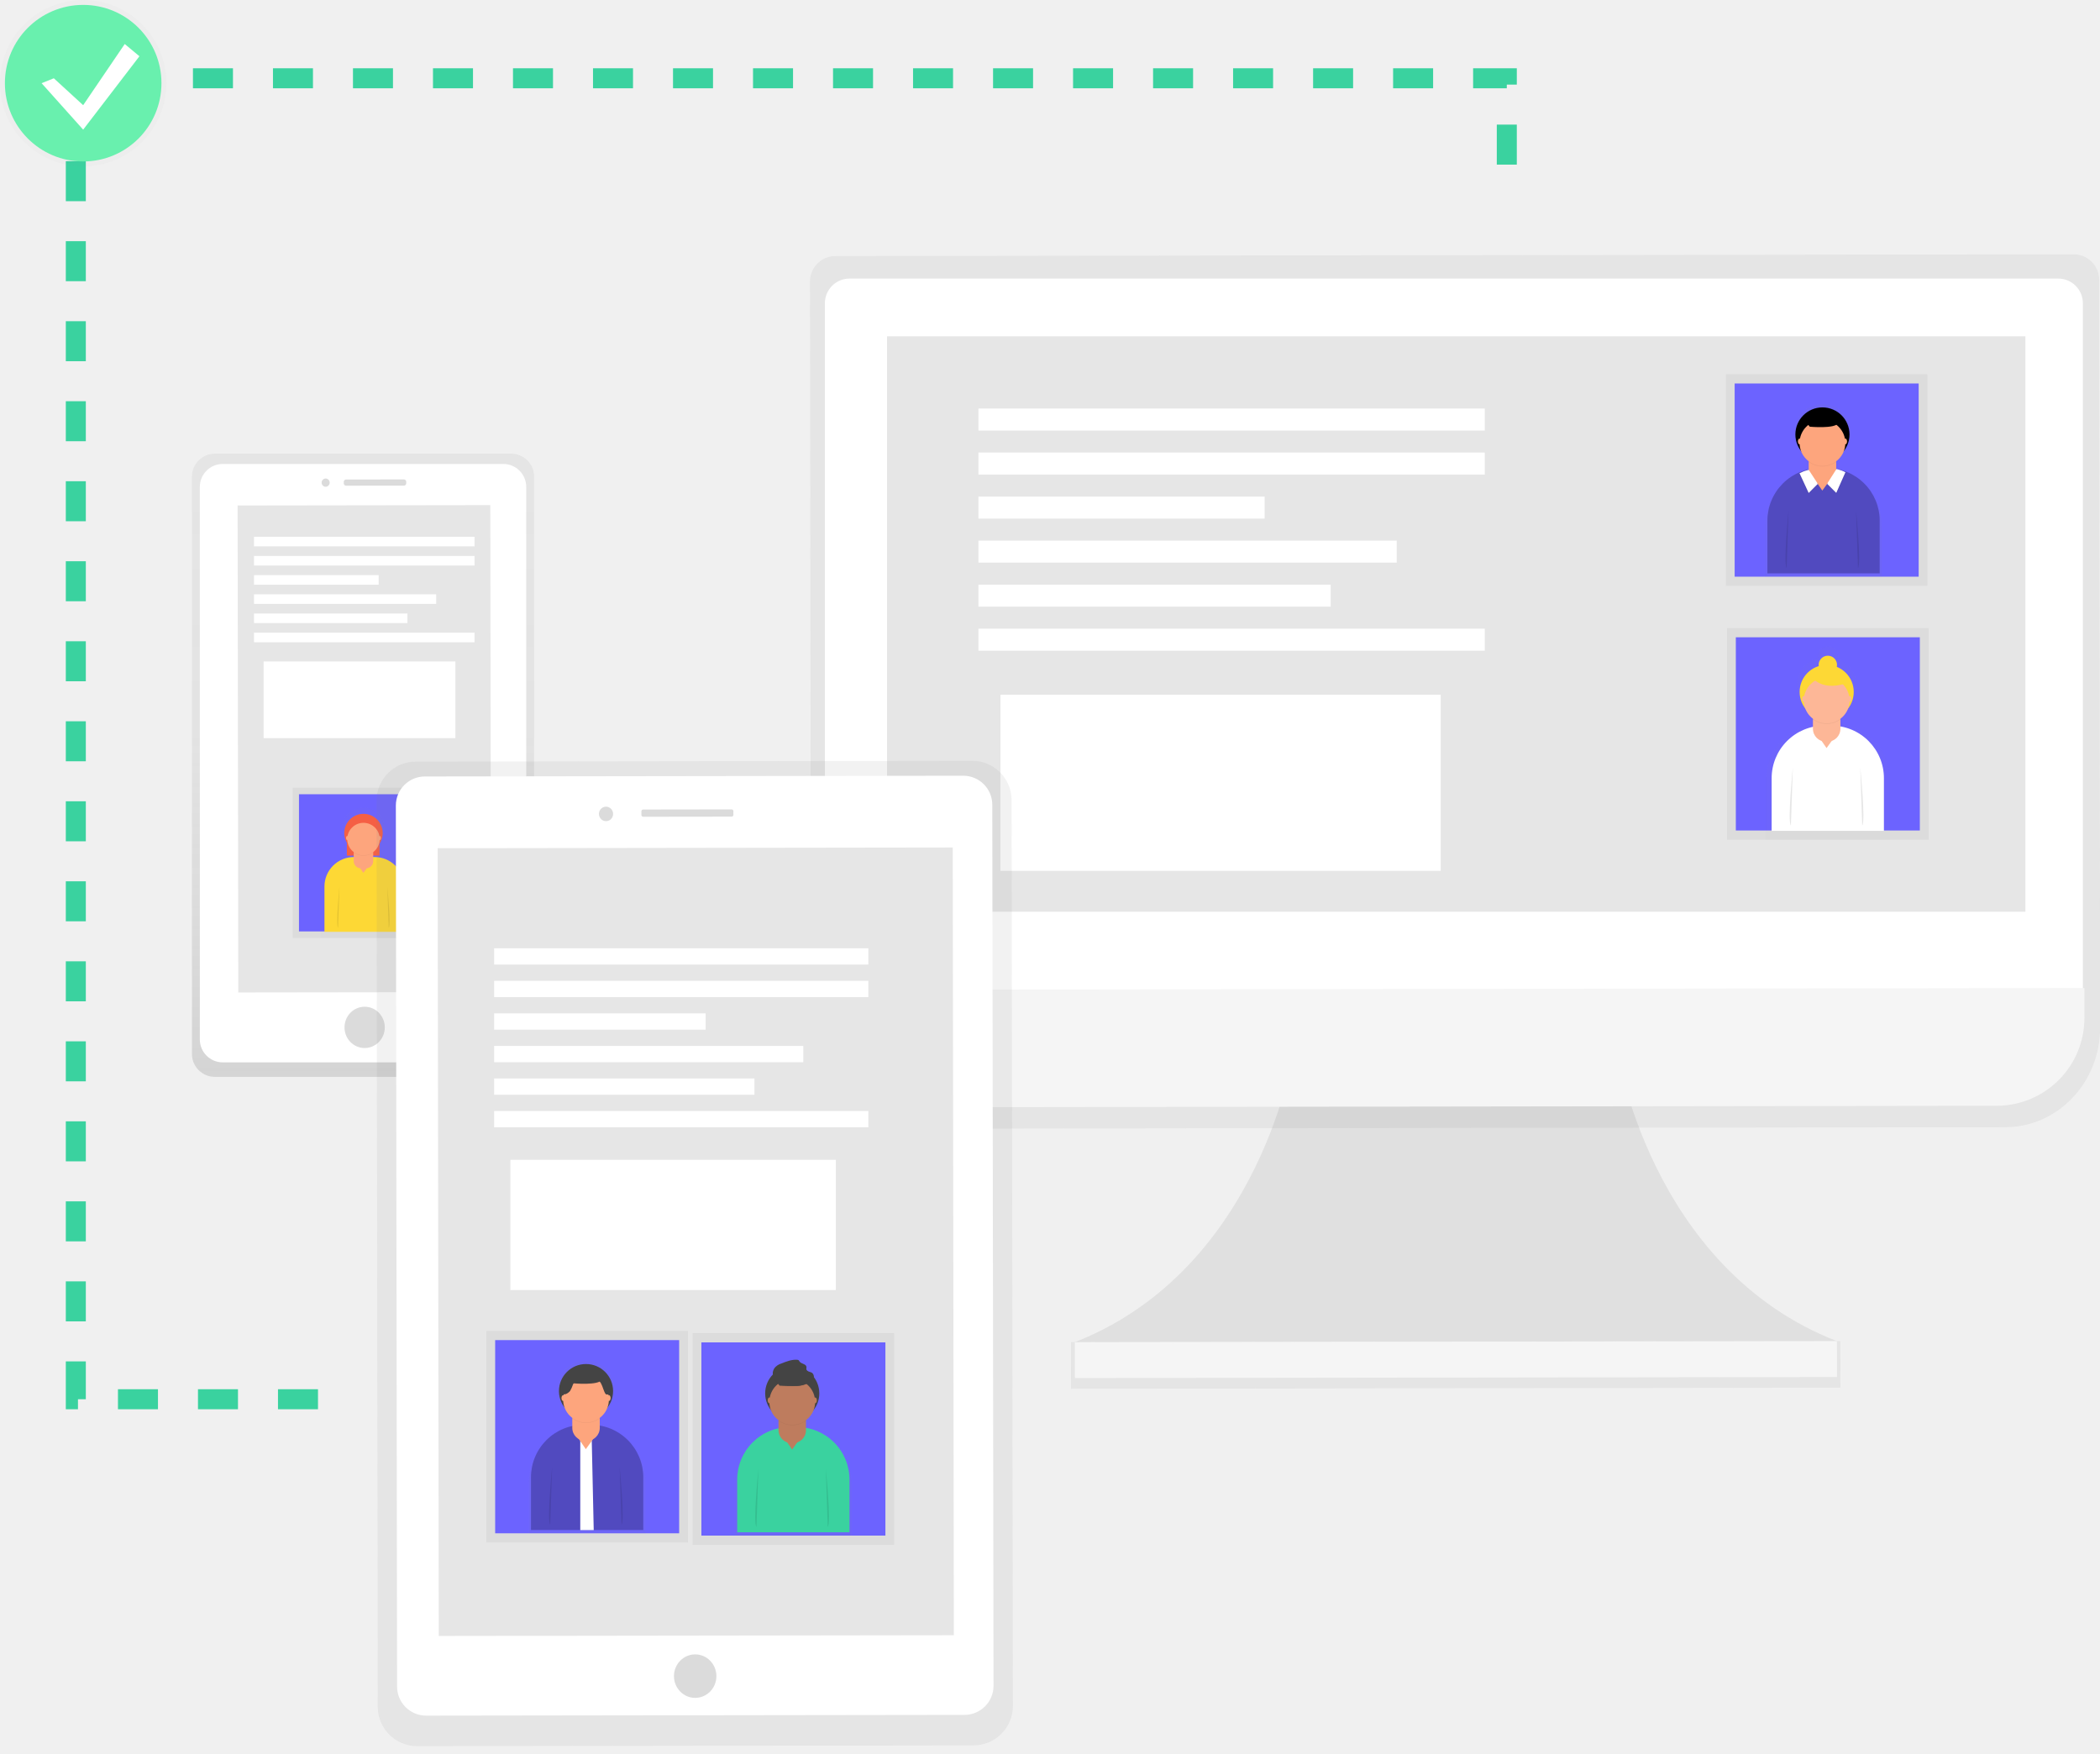
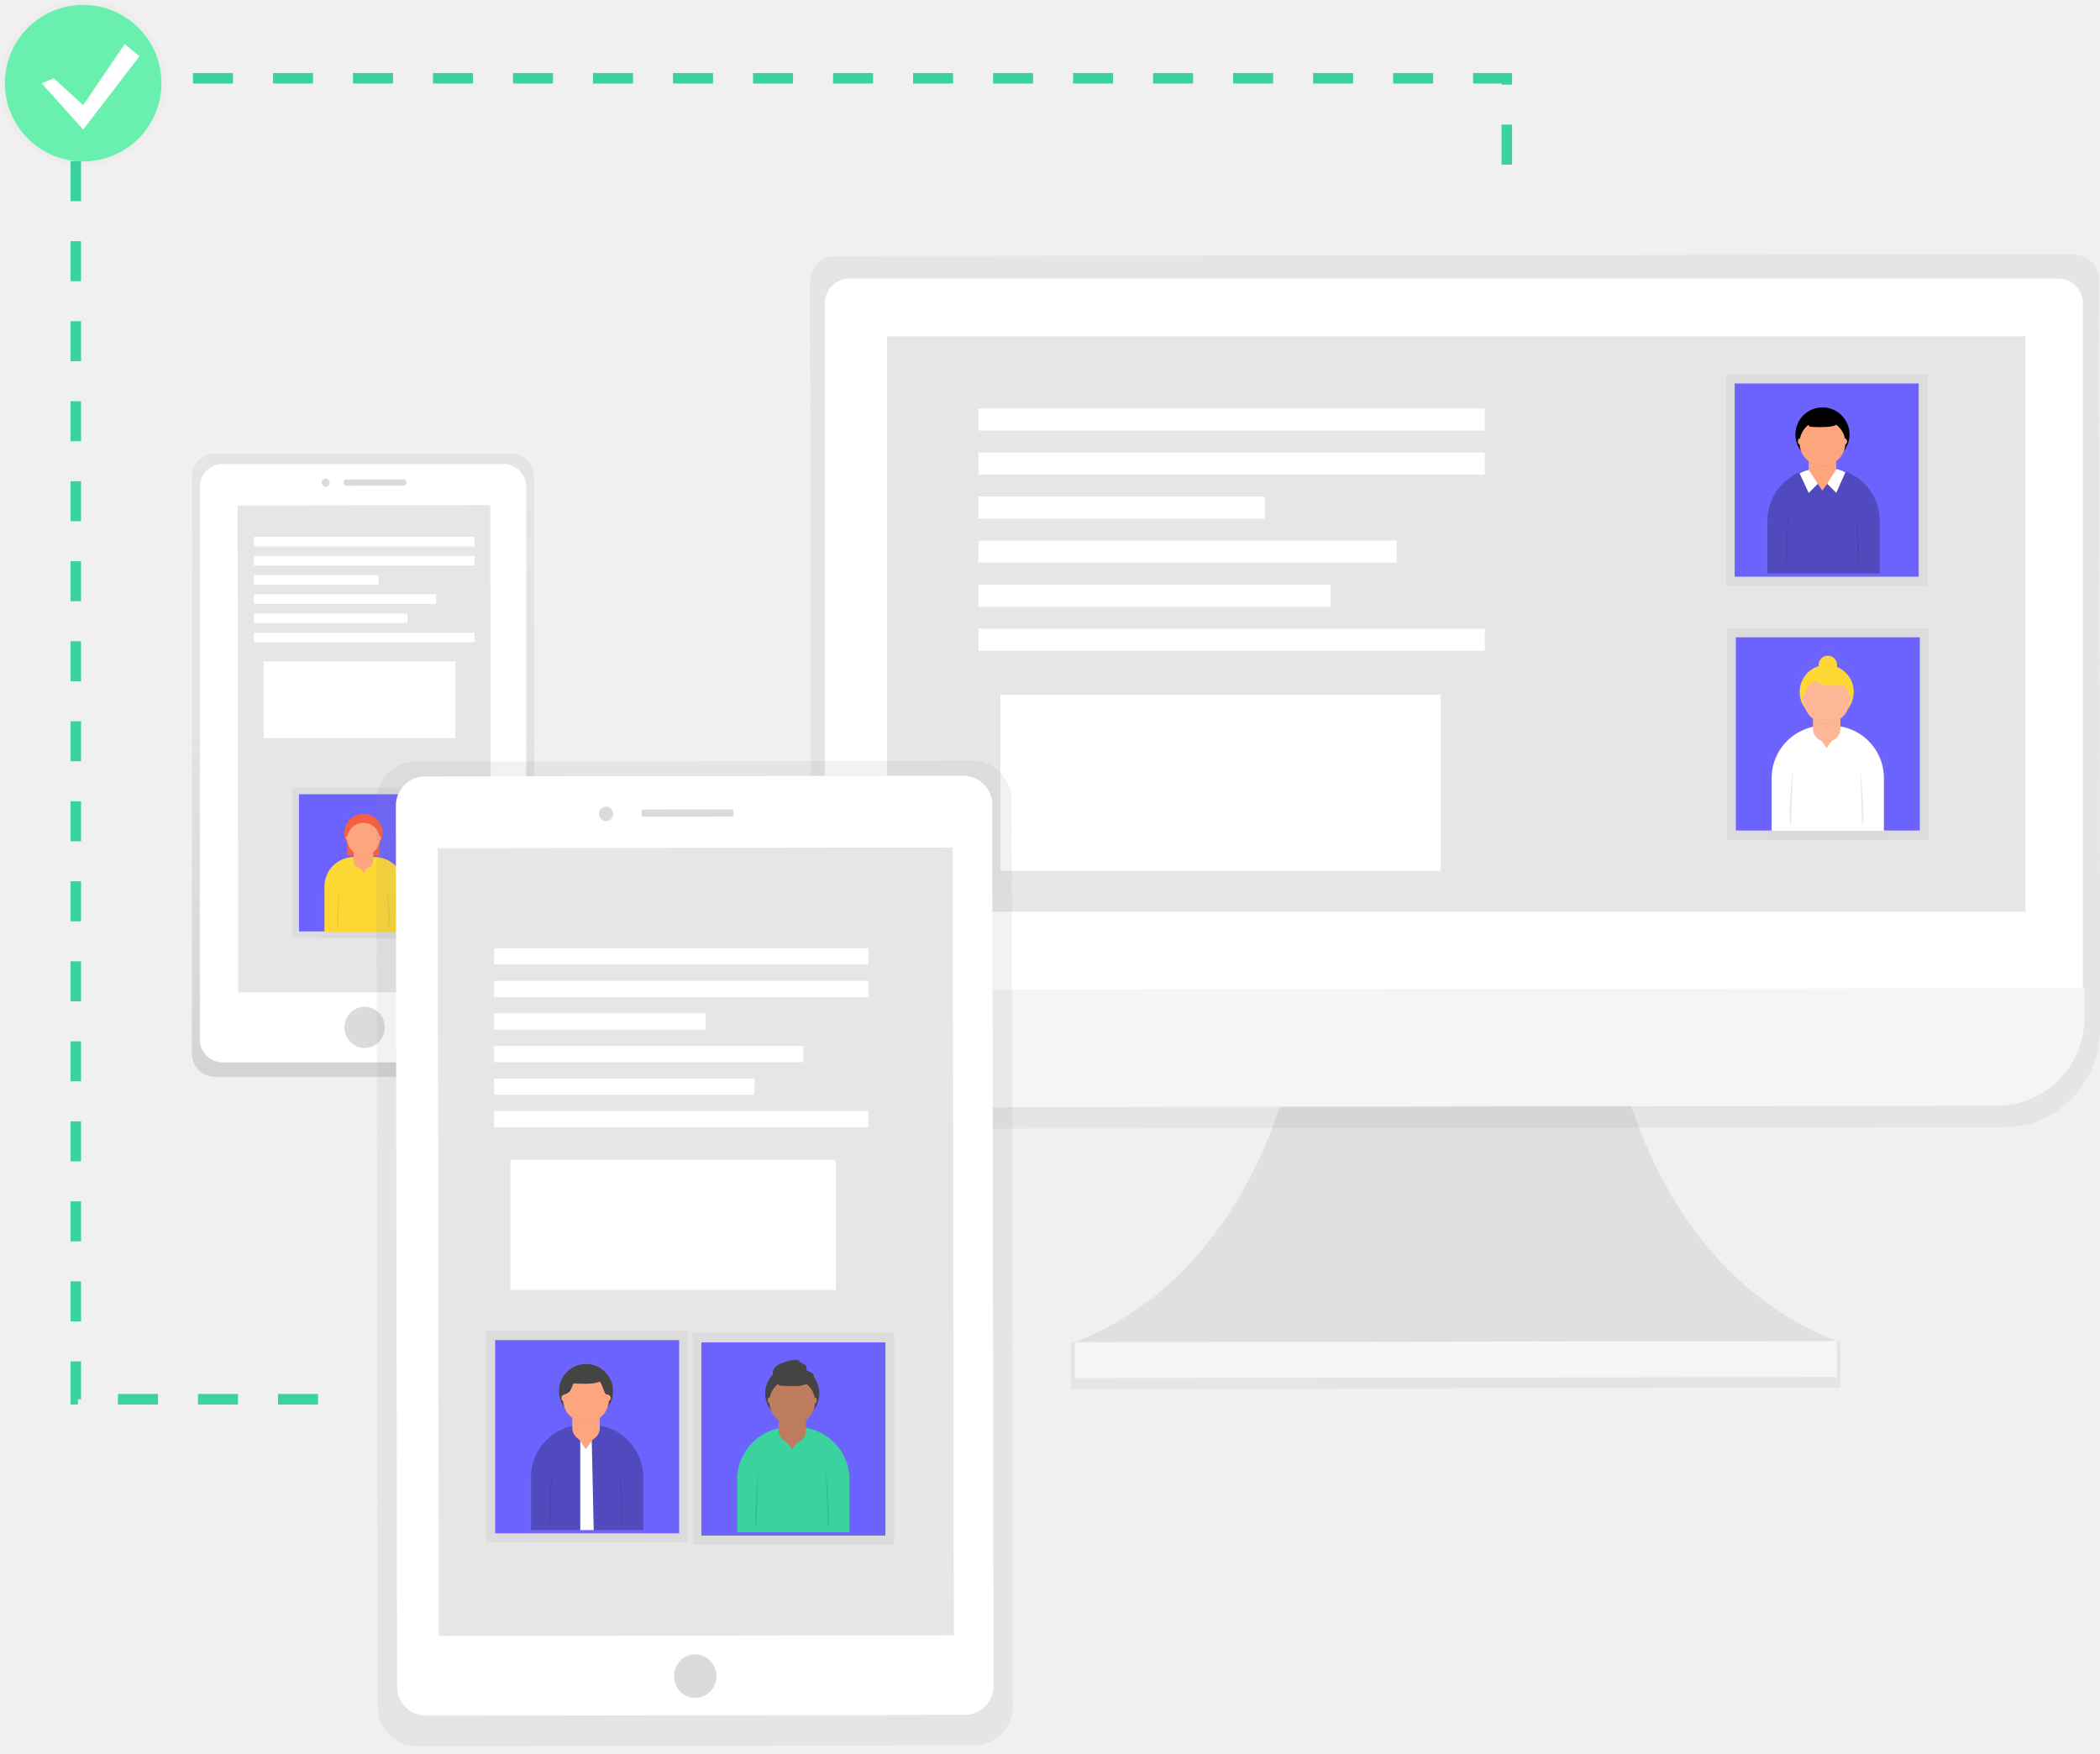
<svg xmlns="http://www.w3.org/2000/svg" width="200" height="167" viewBox="0 0 200 167" fill="none">
  <g clip-path="url(#clip0_1_354)">
    <path d="M48.684 43.209H20.463C19.258 43.209 18.281 44.186 18.281 45.391V100.371C18.281 101.576 19.258 102.553 20.463 102.553H48.684C49.889 102.553 50.866 101.576 50.866 100.371V45.391C50.866 44.186 49.889 43.209 48.684 43.209Z" fill="url(#paint0_linear_1_354)" />
    <path d="M47.934 44.185H21.214C20.009 44.185 19.032 45.162 19.032 46.367V98.992C19.032 100.197 20.009 101.174 21.214 101.174H47.934C49.139 101.174 50.116 100.197 50.116 98.992V46.367C50.116 45.162 49.139 44.185 47.934 44.185Z" fill="white" />
    <path d="M46.695 48.106L22.629 48.14L22.694 94.517L46.76 94.484L46.695 48.106Z" fill="#E6E6E6" />
    <path d="M34.732 99.808C35.791 99.806 36.649 98.925 36.647 97.839C36.646 96.753 35.785 95.874 34.726 95.875C33.667 95.877 32.809 96.758 32.811 97.844C32.812 98.93 33.672 99.809 34.732 99.808Z" fill="#DBDBDB" />
    <path d="M31.015 46.356C31.227 46.356 31.399 46.18 31.399 45.963C31.398 45.746 31.226 45.571 31.014 45.571C30.802 45.571 30.63 45.747 30.631 45.964C30.631 46.181 30.803 46.357 31.015 46.356Z" fill="#DBDBDB" />
    <path d="M38.471 45.658L32.958 45.666C32.838 45.666 32.74 45.764 32.74 45.885L32.741 46.038C32.741 46.158 32.839 46.256 32.959 46.255L38.472 46.248C38.592 46.248 38.69 46.15 38.69 46.029L38.689 45.876C38.689 45.756 38.591 45.658 38.471 45.658Z" fill="#DBDBDB" />
    <path d="M41.507 75.017H27.881V89.324H41.507V75.017Z" fill="url(#paint1_linear_1_354)" />
    <path d="M40.915 75.639H28.474V88.702H40.915V75.639Z" fill="#6C63FF" />
    <g opacity="0.5">
      <path opacity="0.5" d="M35.636 81.56V81.314H36.291V80.05C36.489 79.749 36.604 79.4 36.622 79.04C36.64 78.68 36.562 78.322 36.396 78.002C36.229 77.683 35.98 77.413 35.674 77.222C35.368 77.031 35.017 76.925 34.657 76.915C34.297 76.905 33.94 76.992 33.624 77.166C33.309 77.34 33.045 77.596 32.862 77.906C32.678 78.216 32.58 78.569 32.579 78.93C32.578 79.29 32.672 79.645 32.854 79.956V81.314H33.576V81.604C32.692 81.848 31.911 82.375 31.355 83.105C30.799 83.835 30.498 84.728 30.497 85.645V89.325H38.897V85.645C38.896 84.696 38.574 83.775 37.981 83.032C37.389 82.29 36.562 81.771 35.636 81.56Z" fill="url(#paint2_linear_1_354)" />
    </g>
    <path d="M36.145 78.998H33.035V81.486H36.145V78.998Z" fill="#F55F44" />
    <path d="M33.707 81.617H35.671C36.416 81.617 37.13 81.912 37.656 82.439C38.182 82.965 38.478 83.679 38.478 84.423V88.74H30.901V84.419C30.902 83.675 31.198 82.962 31.724 82.437C32.251 81.912 32.964 81.617 33.707 81.617Z" fill="#FDD835" />
    <path d="M34.857 80.373H34.375C33.995 80.373 33.687 80.681 33.687 81.06V82.007C33.687 82.387 33.995 82.695 34.375 82.695H34.857C35.237 82.695 35.544 82.387 35.544 82.007V81.06C35.544 80.681 35.237 80.373 34.857 80.373Z" fill="#FDA57D" />
    <path d="M34.261 82.624L34.608 83.131L34.973 82.624H34.261Z" fill="#FDA57D" />
    <path opacity="0.1" d="M32.328 84.453C32.328 84.453 31.959 88.124 32.197 88.362L32.328 84.453Z" fill="black" />
    <path opacity="0.1" d="M36.889 84.453C36.889 84.453 37.258 88.124 37.02 88.362L36.889 84.453Z" fill="black" />
    <path opacity="0.05" d="M34.617 81.501C34.947 81.501 35.268 81.395 35.534 81.199C35.499 80.981 35.388 80.783 35.22 80.639C35.052 80.495 34.838 80.416 34.617 80.416C34.396 80.416 34.182 80.495 34.015 80.639C33.847 80.783 33.735 80.981 33.701 81.199C33.966 81.395 34.287 81.501 34.617 81.501Z" fill="black" />
    <path d="M34.617 81.167C35.628 81.167 36.448 80.347 36.448 79.336C36.448 78.325 35.628 77.505 34.617 77.505C33.606 77.505 32.786 78.325 32.786 79.336C32.786 80.347 33.606 81.167 34.617 81.167Z" fill="#F55F44" />
    <path d="M34.617 81.455C35.472 81.455 36.164 80.763 36.164 79.908C36.164 79.053 35.472 78.361 34.617 78.361C33.763 78.361 33.07 79.053 33.07 79.908C33.07 80.763 33.763 81.455 34.617 81.455Z" fill="#FDA57D" />
    <path d="M33.066 80.004C33.126 80.004 33.175 79.916 33.175 79.808C33.175 79.699 33.126 79.612 33.066 79.612C33.005 79.612 32.957 79.699 32.957 79.808C32.957 79.916 33.005 80.004 33.066 80.004Z" fill="#FDA57D" />
    <path d="M36.171 80.004C36.231 80.004 36.28 79.916 36.28 79.808C36.28 79.699 36.231 79.612 36.171 79.612C36.111 79.612 36.062 79.699 36.062 79.808C36.062 79.916 36.111 80.004 36.171 80.004Z" fill="#FDA57D" />
    <path d="M45.194 51.121H24.192V52.033H45.194V51.121Z" fill="white" />
    <path d="M45.194 52.946H24.192V53.858H45.194V52.946Z" fill="white" />
    <path d="M36.064 54.772H24.192V55.684H36.064V54.772Z" fill="white" />
    <path d="M41.541 56.599H24.192V57.511H41.541V56.599Z" fill="white" />
    <path d="M38.803 58.425H24.192V59.338H38.803V58.425Z" fill="white" />
    <path d="M45.194 60.252H24.192V61.164H45.194V60.252Z" fill="white" />
    <path d="M43.37 62.991H25.107V70.295H43.37V62.991Z" fill="white" />
    <path d="M153.952 99.758C153.952 99.758 157.007 120.749 174.943 127.721L138.652 127.772L102.361 127.822C120.269 120.799 123.278 99.799 123.278 99.799L153.952 99.758Z" fill="#E0E0E0" />
    <path d="M175.267 127.717L102 127.819L102.006 132.254L175.273 132.151L175.267 127.717Z" fill="url(#paint3_linear_1_354)" />
    <path d="M174.948 127.717L102.366 127.818L102.371 131.24L174.953 131.139L174.948 127.717Z" fill="#F5F5F5" />
    <path d="M197.547 24.223L79.508 24.387C78.866 24.402 78.257 24.672 77.813 25.137C77.37 25.602 77.13 26.224 77.145 26.866L77.237 95.734V98.027C77.237 103.265 81.302 107.496 86.304 107.49L190.968 107.346C195.967 107.346 200.015 103.092 200.009 97.859V95.568L199.917 26.7C199.924 26.382 199.869 26.065 199.753 25.768C199.638 25.471 199.466 25.2 199.245 24.97C199.025 24.74 198.762 24.556 198.471 24.428C198.179 24.299 197.865 24.23 197.547 24.223Z" fill="url(#paint4_linear_1_354)" />
    <path d="M80.909 26.53H196.022C196.644 26.53 197.241 26.777 197.681 27.217C198.12 27.657 198.368 28.253 198.368 28.876V94.413H78.561V28.876C78.561 28.567 78.622 28.262 78.74 27.977C78.858 27.693 79.031 27.434 79.249 27.216C79.467 26.998 79.726 26.826 80.011 26.708C80.296 26.59 80.601 26.529 80.909 26.53Z" fill="white" />
    <path d="M190.165 105.307L87.083 105.449C85.985 105.45 84.897 105.235 83.882 104.816C82.867 104.397 81.944 103.783 81.167 103.007C80.389 102.232 79.772 101.311 79.351 100.297C78.929 99.283 78.711 98.195 78.71 97.097V94.26L198.516 94.094V96.931C198.518 98.03 198.303 99.118 197.884 100.133C197.465 101.148 196.851 102.071 196.075 102.849C195.3 103.627 194.379 104.244 193.364 104.666C192.35 105.088 191.263 105.306 190.165 105.307Z" fill="#F5F5F5" />
    <path d="M192.897 32.029H84.48V86.83H192.897V32.029Z" fill="#E6E6E6" />
    <path d="M183.563 35.643H164.372V55.794H183.563V35.643Z" fill="url(#paint5_linear_1_354)" />
    <path d="M182.73 36.52H165.206V54.919H182.73V36.52Z" fill="#6C63FF" />
    <g opacity="0.5">
      <path opacity="0.5" d="M175.166 44.702L174.948 44.623L174.935 44.643H174.921V44.049C174.921 43.976 174.916 43.903 174.904 43.831C175.257 43.571 175.528 43.214 175.683 42.803C175.989 42.407 176.177 41.933 176.227 41.435C176.277 40.937 176.187 40.435 175.966 39.986C175.745 39.537 175.403 39.159 174.978 38.894C174.554 38.63 174.063 38.49 173.563 38.49C173.063 38.49 172.572 38.63 172.148 38.894C171.723 39.159 171.381 39.537 171.16 39.986C170.939 40.435 170.849 40.937 170.899 41.435C170.949 41.933 171.137 42.407 171.443 42.803C171.598 43.214 171.868 43.571 172.222 43.831C172.21 43.903 172.204 43.976 172.204 44.049V44.704C171.033 45.027 170.001 45.725 169.265 46.692C168.529 47.658 168.13 48.84 168.13 50.055V54.923H179.216V50.048C179.216 48.837 178.821 47.659 178.09 46.694C177.358 45.729 176.332 45.029 175.166 44.702Z" fill="url(#paint6_linear_1_354)" />
    </g>
    <path d="M173.337 44.582H174.014C175.341 44.582 176.614 45.109 177.552 46.047C178.491 46.986 179.018 48.258 179.018 49.586V54.605H168.325V49.586C168.325 48.928 168.454 48.276 168.706 47.669C168.958 47.061 169.328 46.509 169.793 46.044C170.259 45.579 170.812 45.211 171.42 44.96C172.028 44.709 172.679 44.581 173.337 44.582Z" fill="#514ABF" />
    <path d="M173.649 42.838H173.485C172.808 42.838 172.259 43.387 172.259 44.064V44.883C172.259 45.56 172.808 46.109 173.485 46.109H173.649C174.326 46.109 174.876 45.56 174.876 44.883V44.064C174.876 43.387 174.326 42.838 173.649 42.838Z" fill="#FDA57D" />
    <path opacity="0.05" d="M171.351 45.16L172.228 47.041L173.099 46.17L172.228 44.833L171.351 45.16Z" fill="black" />
    <path d="M171.382 45.068L172.255 46.949L173.127 46.076L172.255 44.74L171.853 44.863C171.814 44.875 171.775 44.889 171.737 44.906L171.382 45.068Z" fill="white" />
    <path opacity="0.05" d="M175.785 45.068L174.906 47.041L174.033 46.17L174.93 44.763L175.785 45.068Z" fill="black" />
    <path d="M175.755 44.977L174.882 46.941L174.009 46.068L174.906 44.66L175.07 44.708C175.247 44.759 175.422 44.821 175.591 44.894L175.755 44.977Z" fill="white" />
    <path d="M173.064 46.009L173.553 46.72L174.068 46.009H173.064Z" fill="#FDA57D" />
    <path opacity="0.1" d="M170.341 48.586C170.341 48.586 169.822 53.756 170.158 54.092L170.341 48.586Z" fill="black" />
    <path opacity="0.1" d="M176.766 48.586C176.766 48.586 177.285 53.756 176.949 54.092L176.766 48.586Z" fill="black" />
    <path opacity="0.05" d="M173.566 44.425C174.031 44.425 174.484 44.276 174.858 44.001C174.809 43.694 174.652 43.414 174.415 43.212C174.178 43.011 173.877 42.9 173.566 42.899C173.255 42.9 172.954 43.011 172.717 43.212C172.481 43.414 172.324 43.694 172.274 44.001C172.649 44.276 173.102 44.425 173.566 44.425Z" fill="black" />
    <path d="M173.566 43.953C174.99 43.953 176.144 42.799 176.144 41.376C176.144 39.952 174.99 38.798 173.566 38.798C172.143 38.798 170.989 39.952 170.989 41.376C170.989 42.799 172.143 43.953 173.566 43.953Z" fill="black" />
    <path d="M173.566 44.363C174.77 44.363 175.747 43.387 175.747 42.183C175.747 40.979 174.77 40.003 173.566 40.003C172.362 40.003 171.386 40.979 171.386 42.183C171.386 43.387 172.362 44.363 173.566 44.363Z" fill="#FDA57D" />
    <path opacity="0.05" d="M171.81 40.022L172.359 40.694C172.359 40.694 174.775 40.913 175.05 40.358C175.325 39.804 173.459 39.409 173.459 39.409L171.81 40.022Z" fill="black" />
    <path d="M171.809 39.962L172.359 40.634C172.359 40.634 174.775 40.852 175.05 40.298C175.325 39.743 173.459 39.348 173.459 39.348L171.809 39.962Z" fill="black" />
    <path d="M171.382 42.316C171.466 42.316 171.535 42.193 171.535 42.041C171.535 41.889 171.466 41.766 171.382 41.766C171.298 41.766 171.229 41.889 171.229 42.041C171.229 42.193 171.298 42.316 171.382 42.316Z" fill="#FDA57D" />
    <path d="M175.755 42.316C175.839 42.316 175.908 42.193 175.908 42.041C175.908 41.889 175.839 41.766 175.755 41.766C175.671 41.766 175.602 41.889 175.602 42.041C175.602 42.193 175.671 42.316 175.755 42.316Z" fill="#FDA57D" />
    <path d="M183.674 59.816H164.483V79.967H183.674V59.816Z" fill="url(#paint7_linear_1_354)" />
    <path d="M182.841 60.691H165.317V79.09H182.841V60.691Z" fill="#6C63FF" />
    <g opacity="0.5">
      <path opacity="0.5" d="M175.404 68.982V68.305C175.404 68.272 175.404 68.237 175.404 68.205C175.775 67.927 176.058 67.548 176.22 67.114C176.488 66.766 176.673 66.36 176.758 65.929C176.844 65.498 176.828 65.053 176.713 64.628C176.598 64.204 176.386 63.812 176.094 63.484C175.802 63.155 175.438 62.898 175.031 62.734C175.062 62.595 175.062 62.452 175.032 62.313C175.001 62.175 174.941 62.044 174.855 61.932C174.769 61.819 174.659 61.727 174.533 61.661C174.407 61.596 174.268 61.559 174.126 61.553C173.985 61.547 173.843 61.572 173.712 61.627C173.582 61.681 173.464 61.764 173.369 61.869C173.273 61.974 173.202 62.099 173.16 62.234C173.118 62.37 173.106 62.513 173.126 62.653C172.686 62.788 172.285 63.028 171.958 63.352C171.631 63.676 171.388 64.075 171.249 64.513C171.109 64.952 171.079 65.418 171.159 65.871C171.239 66.325 171.428 66.752 171.709 67.116C171.871 67.55 172.154 67.929 172.525 68.207C172.525 68.24 172.525 68.272 172.525 68.307V69.023C171.307 69.257 170.208 69.907 169.417 70.863C168.625 71.819 168.191 73.02 168.189 74.26V80.002H179.995V74.269C179.995 72.983 179.53 71.74 178.687 70.768C177.843 69.797 176.678 69.162 175.404 68.982Z" fill="url(#paint8_linear_1_354)" />
    </g>
    <path d="M173.741 69.103H174.417C175.074 69.103 175.725 69.233 176.332 69.484C176.939 69.736 177.491 70.104 177.956 70.569C178.42 71.034 178.789 71.585 179.04 72.192C179.292 72.799 179.421 73.45 179.421 74.107V79.126H168.728V74.107C168.728 72.78 169.255 71.507 170.194 70.569C171.132 69.63 172.405 69.103 173.732 69.103H173.741Z" fill="white" />
    <path d="M174.051 67.36H173.887C173.21 67.36 172.661 67.909 172.661 68.587V69.405C172.661 70.082 173.21 70.631 173.887 70.631H174.051C174.728 70.631 175.277 70.082 175.277 69.405V68.587C175.277 67.909 174.728 67.36 174.051 67.36Z" fill="#FDB797" />
    <path d="M173.468 70.531L173.957 71.242L174.469 70.531H173.468Z" fill="#FDB797" />
    <path opacity="0.1" d="M170.744 73.106C170.744 73.106 170.225 78.276 170.561 78.612L170.744 73.106Z" fill="black" />
    <path opacity="0.1" d="M177.169 73.106C177.169 73.106 177.689 78.276 177.353 78.612L177.169 73.106Z" fill="black" />
    <path opacity="0.05" d="M173.979 68.946C174.444 68.946 174.896 68.798 175.271 68.523C175.221 68.216 175.064 67.936 174.828 67.734C174.591 67.532 174.29 67.421 173.979 67.421C173.665 67.417 173.36 67.526 173.119 67.728C172.879 67.931 172.719 68.213 172.669 68.523C173.049 68.802 173.508 68.95 173.979 68.946Z" fill="black" />
    <path d="M173.97 68.475C175.393 68.475 176.547 67.321 176.547 65.898C176.547 64.475 175.393 63.321 173.97 63.321C172.546 63.321 171.393 64.475 171.393 65.898C171.393 67.321 172.546 68.475 173.97 68.475Z" fill="#FDD835" />
    <path d="M173.97 68.885C175.174 68.885 176.15 67.909 176.15 66.705C176.15 65.501 175.174 64.525 173.97 64.525C172.766 64.525 171.79 65.501 171.79 66.705C171.79 67.909 172.766 68.885 173.97 68.885Z" fill="#FDB797" />
    <path d="M171.783 66.838C171.868 66.838 171.936 66.715 171.936 66.563C171.936 66.412 171.868 66.288 171.783 66.288C171.699 66.288 171.631 66.412 171.631 66.563C171.631 66.715 171.699 66.838 171.783 66.838Z" fill="#FDB797" />
    <path d="M176.159 66.838C176.243 66.838 176.311 66.715 176.311 66.563C176.311 66.412 176.243 66.288 176.159 66.288C176.074 66.288 176.006 66.412 176.006 66.563C176.006 66.715 176.074 66.838 176.159 66.838Z" fill="#FDB797" />
    <path d="M174.079 64.195C174.563 64.195 174.954 63.804 174.954 63.32C174.954 62.837 174.563 62.445 174.079 62.445C173.596 62.445 173.204 62.837 173.204 63.32C173.204 63.804 173.596 64.195 174.079 64.195Z" fill="#FDD835" />
    <path d="M172.327 64.196C172.327 64.196 173.2 65.942 175.831 65.069L174.959 64.196H172.327Z" fill="#FDD835" />
    <path d="M141.408 38.905H93.185V41.003H141.408V38.905Z" fill="white" />
    <path d="M141.408 43.097H93.185V45.195H141.408V43.097Z" fill="white" />
    <path d="M120.441 47.292H93.185V49.389H120.441V47.292Z" fill="white" />
    <path d="M133.022 51.484H93.185V53.581H133.022V51.484Z" fill="white" />
    <path d="M126.731 55.678H93.185V57.775H126.731V55.678Z" fill="white" />
    <path d="M141.408 59.87H93.185V61.968H141.408V59.87Z" fill="white" />
    <path d="M137.214 66.162H95.282V82.935H137.214V66.162Z" fill="white" />
-     <path d="M30.285 133.255H7.221V7.455H143.505V17.938" stroke="#3AD29F" stroke-width="1.906" stroke-miterlimit="10" stroke-dasharray="3.81 3.81" />
+     <path d="M30.285 133.255H7.221V7.455H143.505V17.938" stroke="#3AD29F" strokeWidth="1.906" stroke-miterlimit="10" stroke-dasharray="3.81 3.81" />
    <g opacity="0.5">
      <path opacity="0.5" d="M7.922 15.843C12.297 15.843 15.843 12.297 15.843 7.922C15.843 3.547 12.297 0 7.922 0C3.547 0 0 3.547 0 7.922C0 12.297 3.547 15.843 7.922 15.843Z" fill="url(#paint9_linear_1_354)" />
    </g>
    <path d="M7.921 15.376C12.038 15.376 15.376 12.038 15.376 7.921C15.376 3.804 12.038 0.467 7.921 0.467C3.804 0.467 0.467 3.804 0.467 7.921C0.467 12.038 3.804 15.376 7.921 15.376Z" fill="#69F0AE" />
    <path d="M5.126 7.455L7.921 10.017L11.88 4.192L13.279 5.357L7.921 12.347L3.961 7.922L5.126 7.455Z" fill="white" />
    <path d="M92.591 72.457L39.601 72.531C37.532 72.534 35.857 74.214 35.86 76.283L35.98 162.548C35.983 164.617 37.663 166.293 39.732 166.29L92.722 166.216C94.791 166.213 96.467 164.533 96.464 162.463L96.343 76.199C96.34 74.129 94.66 72.454 92.591 72.457Z" fill="url(#paint10_linear_1_354)" />
    <path d="M92.33 79.62L40.098 79.693L40.208 158.33L92.44 158.257L92.33 79.62Z" fill="url(#paint11_linear_1_354)" />
    <path d="M91.733 73.875L40.463 73.947C38.935 73.949 37.698 75.189 37.7 76.717L37.817 160.623C37.819 162.151 39.06 163.389 40.588 163.386L91.858 163.315C93.386 163.313 94.624 162.072 94.621 160.544L94.504 76.638C94.502 75.11 93.262 73.873 91.733 73.875Z" fill="white" />
    <path d="M90.737 80.711L41.682 80.78L41.787 155.797L90.842 155.729L90.737 80.711Z" fill="#E6E6E6" />
    <path d="M66.207 161.695C67.323 161.695 68.228 160.767 68.228 159.624C68.228 158.48 67.323 157.553 66.207 157.553C65.091 157.553 64.187 158.48 64.187 159.624C64.187 160.767 65.091 161.695 66.207 161.695Z" fill="#DBDBDB" />
    <path d="M57.718 78.202C58.09 78.201 58.392 77.892 58.391 77.511C58.391 77.13 58.088 76.822 57.716 76.823C57.343 76.823 57.042 77.132 57.042 77.513C57.043 77.894 57.345 78.202 57.718 78.202Z" fill="#DBDBDB" />
    <path d="M69.679 77.081L61.251 77.093C61.16 77.093 61.086 77.167 61.086 77.259L61.086 77.617C61.086 77.708 61.161 77.782 61.252 77.782L69.68 77.771C69.772 77.77 69.846 77.696 69.846 77.605L69.845 77.247C69.845 77.155 69.771 77.081 69.679 77.081Z" fill="#DBDBDB" />
    <path d="M85.156 126.964H65.965V147.115H85.156V126.964Z" fill="url(#paint12_linear_1_354)" />
    <path d="M84.323 127.841H66.799V146.24H84.323V127.841Z" fill="#6C63FF" />
    <g opacity="0.5">
      <path opacity="0.5" d="M77.051 136.025L76.833 135.947L76.82 135.966H76.807V135.373C76.807 135.3 76.801 135.227 76.789 135.154C77.143 134.894 77.413 134.537 77.568 134.127C77.874 133.73 78.062 133.256 78.112 132.759C78.162 132.261 78.072 131.759 77.851 131.31C77.631 130.861 77.288 130.483 76.864 130.218C76.439 129.954 75.949 129.813 75.448 129.813C74.948 129.813 74.457 129.954 74.033 130.218C73.608 130.483 73.266 130.861 73.045 131.31C72.825 131.759 72.734 132.261 72.784 132.759C72.834 133.256 73.023 133.73 73.328 134.127C73.483 134.537 73.754 134.894 74.107 135.154C74.096 135.227 74.09 135.3 74.09 135.373V136.027C72.919 136.351 71.886 137.049 71.15 138.016C70.414 138.982 70.016 140.163 70.016 141.378V146.247H81.112V141.369C81.112 140.157 80.714 138.979 79.981 138.014C79.248 137.049 78.219 136.351 77.051 136.025Z" fill="url(#paint13_linear_1_354)" />
    </g>
    <path d="M75.223 135.902H75.899C77.226 135.902 78.499 136.43 79.438 137.368C80.376 138.306 80.903 139.579 80.903 140.906V145.925H70.21V140.906C70.21 140.248 70.34 139.597 70.592 138.989C70.844 138.382 71.213 137.83 71.679 137.365C72.144 136.9 72.697 136.532 73.305 136.281C73.913 136.03 74.565 135.901 75.223 135.902Z" fill="#3AD29F" />
    <path d="M75.535 134.159H75.371C74.694 134.159 74.144 134.708 74.144 135.386V136.204C74.144 136.881 74.694 137.43 75.371 137.43H75.535C76.212 137.43 76.761 136.881 76.761 136.204V135.386C76.761 134.708 76.212 134.159 75.535 134.159Z" fill="#BE7C5E" />
    <path d="M74.95 137.33L75.439 138.041L75.954 137.33H74.95Z" fill="#BE7C5E" />
    <path opacity="0.1" d="M72.226 139.907C72.226 139.907 71.707 145.077 72.043 145.413L72.226 139.907Z" fill="black" />
    <path opacity="0.1" d="M78.651 139.907C78.651 139.907 79.17 145.077 78.834 145.413L78.651 139.907Z" fill="black" />
    <path opacity="0.05" d="M75.452 135.737C75.916 135.737 76.369 135.588 76.744 135.313C76.694 135.006 76.537 134.726 76.301 134.524C76.064 134.322 75.763 134.211 75.452 134.211C75.141 134.211 74.84 134.322 74.603 134.524C74.366 134.726 74.209 135.006 74.16 135.313C74.534 135.588 74.987 135.737 75.452 135.737Z" fill="black" />
    <path d="M75.451 135.274C76.875 135.274 78.029 134.121 78.029 132.697C78.029 131.274 76.875 130.12 75.451 130.12C74.028 130.12 72.874 131.274 72.874 132.697C72.874 134.121 74.028 135.274 75.451 135.274Z" fill="#444444" />
    <path d="M75.452 135.684C76.656 135.684 77.632 134.708 77.632 133.504C77.632 132.3 76.656 131.324 75.452 131.324C74.248 131.324 73.272 132.3 73.272 133.504C73.272 134.708 74.248 135.684 75.452 135.684Z" fill="#BE7C5E" />
    <path opacity="0.05" d="M73.695 131.344L74.245 132.016C74.245 132.016 76.661 132.234 76.936 131.68C77.211 131.126 75.345 130.731 75.345 130.731L73.695 131.344Z" fill="black" />
    <path d="M73.695 131.282L74.245 131.955C74.245 131.955 76.661 132.173 76.936 131.618C77.211 131.064 75.345 130.669 75.345 130.669L73.695 131.282Z" fill="#444444" />
    <path d="M73.267 133.637C73.352 133.637 73.42 133.514 73.42 133.362C73.42 133.211 73.352 133.087 73.267 133.087C73.183 133.087 73.115 133.211 73.115 133.362C73.115 133.514 73.183 133.637 73.267 133.637Z" fill="#BE7C5E" />
    <path d="M77.64 133.637C77.725 133.637 77.793 133.514 77.793 133.362C77.793 133.211 77.725 133.087 77.64 133.087C77.556 133.087 77.488 133.211 77.488 133.362C77.488 133.514 77.556 133.637 77.64 133.637Z" fill="#BE7C5E" />
    <path d="M73.748 130.301C73.918 130.083 74.153 129.925 74.42 129.849C74.902 129.657 75.404 129.46 75.921 129.495C75.971 129.495 76.021 129.509 76.063 129.537C76.097 129.574 76.126 129.616 76.148 129.661C76.305 129.895 76.746 129.879 76.803 130.154C76.818 130.244 76.781 130.34 76.803 130.427C76.859 130.645 77.167 130.624 77.348 130.748C77.445 130.835 77.503 130.956 77.511 131.086C77.519 131.216 77.477 131.344 77.392 131.442C77.212 131.632 76.98 131.765 76.724 131.822C76.276 131.994 75.788 132.037 75.317 131.946C74.655 131.774 73.108 131.346 73.748 130.301Z" fill="#444444" />
    <path d="M65.516 126.746H46.325V146.897H65.516V126.746Z" fill="url(#paint14_linear_1_354)" />
    <path d="M64.682 127.623H47.159V146.022H64.682V127.623Z" fill="#6C63FF" />
    <g opacity="0.5">
      <path opacity="0.5" d="M57.411 135.806L57.193 135.728L57.18 135.747H57.167V135.154C57.167 135.081 57.161 135.008 57.149 134.936C57.503 134.675 57.773 134.318 57.928 133.908C58.234 133.512 58.423 133.038 58.473 132.54C58.523 132.042 58.432 131.54 58.211 131.091C57.991 130.642 57.649 130.264 57.224 129.999C56.799 129.735 56.309 129.595 55.808 129.595C55.308 129.595 54.818 129.735 54.393 129.999C53.968 130.264 53.626 130.642 53.405 131.091C53.185 131.54 53.094 132.042 53.144 132.54C53.194 133.038 53.383 133.512 53.688 133.908C53.843 134.318 54.114 134.675 54.467 134.936C54.456 135.008 54.45 135.081 54.45 135.154V135.809C53.279 136.132 52.246 136.83 51.51 137.797C50.774 138.763 50.376 139.945 50.376 141.159V146.028H61.472V141.151C61.472 139.939 61.074 138.76 60.341 137.795C59.608 136.83 58.579 136.132 57.411 135.806Z" fill="url(#paint15_linear_1_354)" />
    </g>
    <path d="M55.582 135.684H56.259C56.916 135.684 57.567 135.814 58.174 136.065C58.781 136.317 59.332 136.685 59.797 137.15C60.262 137.615 60.63 138.166 60.882 138.773C61.133 139.38 61.263 140.031 61.263 140.688V145.707H50.57V140.688C50.57 140.03 50.699 139.379 50.951 138.771C51.203 138.164 51.573 137.612 52.038 137.147C52.504 136.682 53.057 136.314 53.665 136.063C54.273 135.812 54.924 135.683 55.582 135.684Z" fill="#514ABF" />
    <path d="M55.894 133.94H55.731C55.053 133.94 54.504 134.49 54.504 135.167V135.985C54.504 136.663 55.053 137.212 55.731 137.212H55.894C56.572 137.212 57.121 136.663 57.121 135.985V135.167C57.121 134.49 56.572 133.94 55.894 133.94Z" fill="#FDA57D" />
    <path opacity="0.1" d="M52.586 139.689C52.586 139.689 52.067 144.859 52.403 145.195L52.586 139.689Z" fill="black" />
    <path opacity="0.1" d="M59.011 139.689C59.011 139.689 59.53 144.859 59.194 145.195L59.011 139.689Z" fill="black" />
    <path opacity="0.05" d="M55.812 135.519C56.276 135.519 56.729 135.37 57.103 135.095C57.054 134.788 56.897 134.508 56.66 134.306C56.424 134.104 56.123 133.993 55.812 133.993C55.5 133.993 55.199 134.104 54.963 134.306C54.726 134.508 54.569 134.788 54.52 135.095C54.894 135.37 55.347 135.519 55.812 135.519Z" fill="black" />
    <path d="M55.811 135.056C57.235 135.056 58.389 133.902 58.389 132.478C58.389 131.055 57.235 129.901 55.811 129.901C54.388 129.901 53.234 131.055 53.234 132.478C53.234 133.902 54.388 135.056 55.811 135.056Z" fill="#444444" />
    <path d="M55.811 135.466C57.015 135.466 57.991 134.49 57.991 133.286C57.991 132.082 57.015 131.106 55.811 131.106C54.607 131.106 53.631 132.082 53.631 133.286C53.631 134.49 54.607 135.466 55.811 135.466Z" fill="#FDA57D" />
    <path opacity="0.05" d="M54.055 131.126L54.605 131.798C54.605 131.798 57.02 132.016 57.295 131.462C57.57 130.908 55.705 130.513 55.705 130.513L54.055 131.126Z" fill="black" />
    <path d="M54.055 131.065L54.605 131.737C54.605 131.737 57.02 131.955 57.295 131.401C57.57 130.846 55.705 130.451 55.705 130.451L54.055 131.065Z" fill="#444444" />
    <path d="M53.627 133.419C53.711 133.419 53.78 133.296 53.78 133.144C53.78 132.993 53.711 132.87 53.627 132.87C53.543 132.87 53.474 132.993 53.474 133.144C53.474 133.296 53.543 133.419 53.627 133.419Z" fill="#FDA57D" />
    <path d="M58 133.419C58.085 133.419 58.153 133.296 58.153 133.144C58.153 132.993 58.085 132.87 58 132.87C57.916 132.87 57.848 132.993 57.848 133.144C57.848 133.296 57.916 133.419 58 133.419Z" fill="#FDA57D" />
    <path d="M82.701 90.308H47.058V91.858H82.701V90.308Z" fill="white" />
    <path d="M82.701 93.408H47.058V94.957H82.701V93.408Z" fill="white" />
    <path d="M67.205 96.506H47.058V98.056H67.205V96.506Z" fill="white" />
    <path d="M76.504 99.607H47.058V101.157H76.504V99.607Z" fill="white" />
    <path d="M71.853 102.706H47.058V104.255H71.853V102.706Z" fill="white" />
    <path d="M82.701 105.805H47.058V107.354H82.701V105.805Z" fill="white" />
    <path d="M79.602 110.455H48.608V122.853H79.602V110.455Z" fill="white" />
    <path d="M54.297 132.463C54.407 132.269 54.498 132.064 54.57 131.852C54.685 131.601 54.868 131.387 55.098 131.234C55.328 131.08 55.596 130.994 55.872 130.983C56.148 130.972 56.422 131.038 56.663 131.173C56.904 131.308 57.103 131.507 57.239 131.748C57.417 132.068 57.476 132.448 57.675 132.758C57.703 132.779 57.735 132.794 57.77 132.802C57.804 132.81 57.84 132.811 57.874 132.805C57.909 132.798 57.942 132.785 57.971 132.765C58 132.746 58.025 132.72 58.044 132.69C58.078 132.627 58.098 132.557 58.102 132.486C58.107 132.414 58.095 132.342 58.068 132.276C58.022 132.14 57.946 132.016 57.895 131.883C57.845 131.666 57.772 131.456 57.677 131.254C57.56 131.102 57.411 130.978 57.241 130.89C56.758 130.593 56.2 130.285 55.654 130.454C55.47 130.516 55.296 130.605 55.137 130.718L54.443 131.154C54.22 131.279 54.02 131.442 53.854 131.636C53.703 131.833 53.417 132.42 53.55 132.673C53.708 132.961 54.159 132.645 54.297 132.463Z" fill="#444444" />
    <path d="M55.264 137.046V145.716H56.545L56.355 137.046H55.264Z" fill="white" />
    <path d="M55.05 136.928L55.792 138.008L56.573 136.928H55.05Z" fill="#FDA57D" />
  </g>
  <defs>
    <linearGradient id="paint0_linear_1_354" x1="34.576" y1="102.934" x2="34.576" y2="43.4" gradientUnits="userSpaceOnUse">
      <stop stop-color="#808080" stop-opacity="0.25" />
      <stop offset="0.54" stop-color="#808080" stop-opacity="0.12" />
      <stop offset="1" stop-color="#808080" stop-opacity="0.1" />
    </linearGradient>
    <linearGradient id="paint1_linear_1_354" x1="2194.15" y1="5931.12" x2="2194.15" y2="4993.16" gradientUnits="userSpaceOnUse">
      <stop stop-color="#808080" stop-opacity="0.25" />
      <stop offset="0.54" stop-color="#808080" stop-opacity="0.12" />
      <stop offset="1" stop-color="#808080" stop-opacity="0.1" />
    </linearGradient>
    <linearGradient id="paint2_linear_1_354" x1="2556.65" y1="6013.01" x2="2556.65" y2="5307.24" gradientUnits="userSpaceOnUse">
      <stop stop-color="#808080" stop-opacity="0.25" />
      <stop offset="0.54" stop-color="#808080" stop-opacity="0.12" />
      <stop offset="1" stop-color="#808080" stop-opacity="0.1" />
    </linearGradient>
    <linearGradient id="paint3_linear_1_354" x1="57016.6" y1="3042" x2="57016.4" y2="2951.85" gradientUnits="userSpaceOnUse">
      <stop stop-color="#808080" stop-opacity="0.25" />
      <stop offset="0.54" stop-color="#808080" stop-opacity="0.12" />
      <stop offset="1" stop-color="#808080" stop-opacity="0.1" />
    </linearGradient>
    <linearGradient id="paint4_linear_1_354" x1="95525.3" y1="48683.8" x2="95525.3" y2="16848.1" gradientUnits="userSpaceOnUse">
      <stop stop-color="#808080" stop-opacity="0.25" />
      <stop offset="0.54" stop-color="#808080" stop-opacity="0.12" />
      <stop offset="1" stop-color="#808080" stop-opacity="0.1" />
    </linearGradient>
    <linearGradient id="paint5_linear_1_354" x1="15463.1" y1="5187.65" x2="15463.1" y2="3326.91" gradientUnits="userSpaceOnUse">
      <stop stop-color="#808080" stop-opacity="0.25" />
      <stop offset="0.54" stop-color="#808080" stop-opacity="0.12" />
      <stop offset="1" stop-color="#808080" stop-opacity="0.1" />
    </linearGradient>
    <linearGradient id="paint6_linear_1_354" x1="10280.6" y1="4689.49" x2="10844.3" y2="4689.49" gradientUnits="userSpaceOnUse">
      <stop stop-color="#808080" stop-opacity="0.25" />
      <stop offset="0.54" stop-color="#808080" stop-opacity="0.12" />
      <stop offset="1" stop-color="#808080" stop-opacity="0.1" />
    </linearGradient>
    <linearGradient id="paint7_linear_1_354" x1="15473" y1="7443.95" x2="15473" y2="5583.21" gradientUnits="userSpaceOnUse">
      <stop stop-color="#808080" stop-opacity="0.25" />
      <stop offset="0.54" stop-color="#808080" stop-opacity="0.12" />
      <stop offset="1" stop-color="#808080" stop-opacity="0.1" />
    </linearGradient>
    <linearGradient id="paint8_linear_1_354" x1="11259.5" y1="8099.14" x2="11259.5" y2="6539.92" gradientUnits="userSpaceOnUse">
      <stop stop-color="#808080" stop-opacity="0.25" />
      <stop offset="0.54" stop-color="#808080" stop-opacity="0.12" />
      <stop offset="1" stop-color="#808080" stop-opacity="0.1" />
    </linearGradient>
    <linearGradient id="paint9_linear_1_354" x1="575.109" y1="1150.06" x2="575.109" y2="0" gradientUnits="userSpaceOnUse">
      <stop stop-color="#808080" stop-opacity="0.25" />
      <stop offset="0.54" stop-color="#808080" stop-opacity="0.12" />
      <stop offset="1" stop-color="#808080" stop-opacity="0.1" />
    </linearGradient>
    <linearGradient id="paint10_linear_1_354" x1="27044.3" y1="79349.1" x2="26987.8" y2="38882.6" gradientUnits="userSpaceOnUse">
      <stop stop-color="#808080" stop-opacity="0.25" />
      <stop offset="0.54" stop-color="#808080" stop-opacity="0.12" />
      <stop offset="1" stop-color="#808080" stop-opacity="0.1" />
    </linearGradient>
    <linearGradient id="paint11_linear_1_354" x1="66.328" y1="159.092" x2="66.218" y2="80.093" gradientUnits="userSpaceOnUse">
      <stop stop-opacity="0.09" />
      <stop offset="0.55" stop-opacity="0.07" />
      <stop offset="1" stop-opacity="0.02" />
    </linearGradient>
    <linearGradient id="paint12_linear_1_354" x1="6710.78" y1="13711.6" x2="6710.78" y2="11850.8" gradientUnits="userSpaceOnUse">
      <stop stop-color="#808080" stop-opacity="0.25" />
      <stop offset="0.54" stop-color="#808080" stop-opacity="0.12" />
      <stop offset="1" stop-color="#808080" stop-opacity="0.1" />
    </linearGradient>
    <linearGradient id="paint13_linear_1_354" x1="5203.29" y1="11657.7" x2="5767.56" y2="11657.7" gradientUnits="userSpaceOnUse">
      <stop stop-color="#808080" stop-opacity="0.25" />
      <stop offset="0.54" stop-color="#808080" stop-opacity="0.12" />
      <stop offset="1" stop-color="#808080" stop-opacity="0.1" />
    </linearGradient>
    <linearGradient id="paint14_linear_1_354" x1="4963.97" y1="13691.2" x2="4963.97" y2="11830.5" gradientUnits="userSpaceOnUse">
      <stop stop-color="#808080" stop-opacity="0.25" />
      <stop offset="0.54" stop-color="#808080" stop-opacity="0.12" />
      <stop offset="1" stop-color="#808080" stop-opacity="0.1" />
    </linearGradient>
    <linearGradient id="paint15_linear_1_354" x1="4184.94" y1="11641.1" x2="4749.21" y2="11641.1" gradientUnits="userSpaceOnUse">
      <stop stop-color="#808080" stop-opacity="0.25" />
      <stop offset="0.54" stop-color="#808080" stop-opacity="0.12" />
      <stop offset="1" stop-color="#808080" stop-opacity="0.1" />
    </linearGradient>
    <clipPath id="clip0_1_354">
      <rect width="200" height="166.288" fill="white" />
    </clipPath>
  </defs>
</svg>
